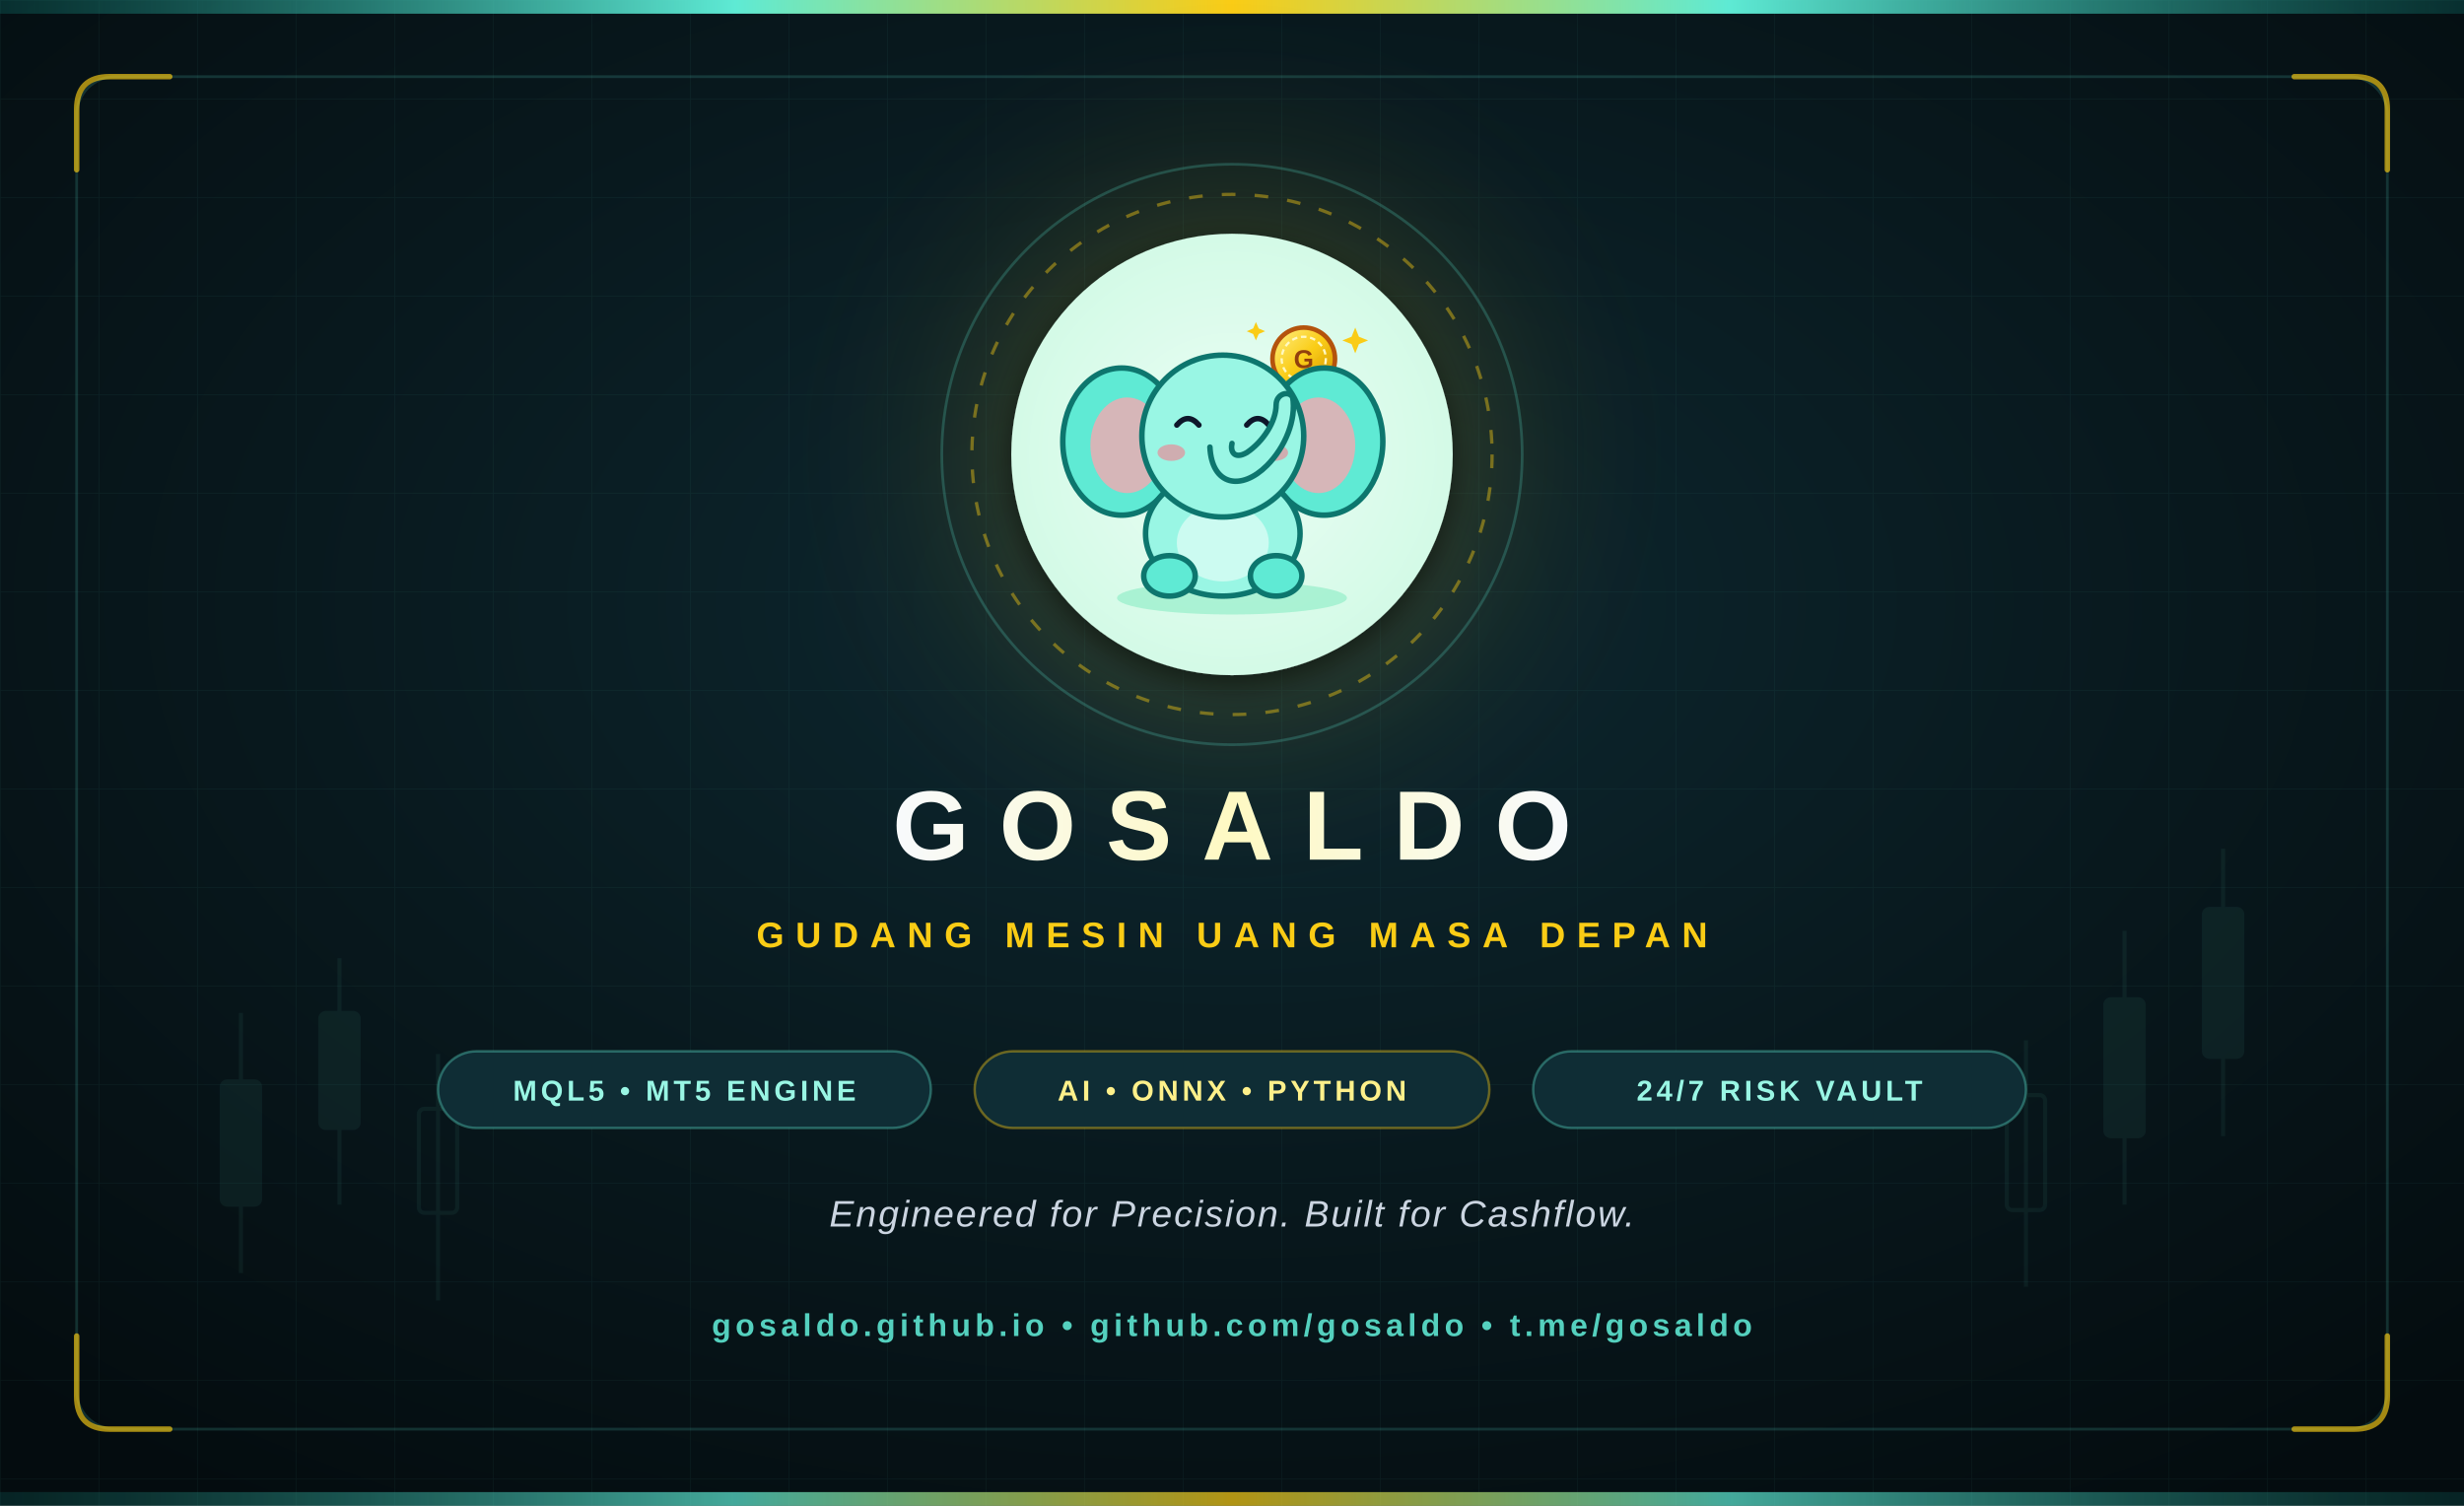
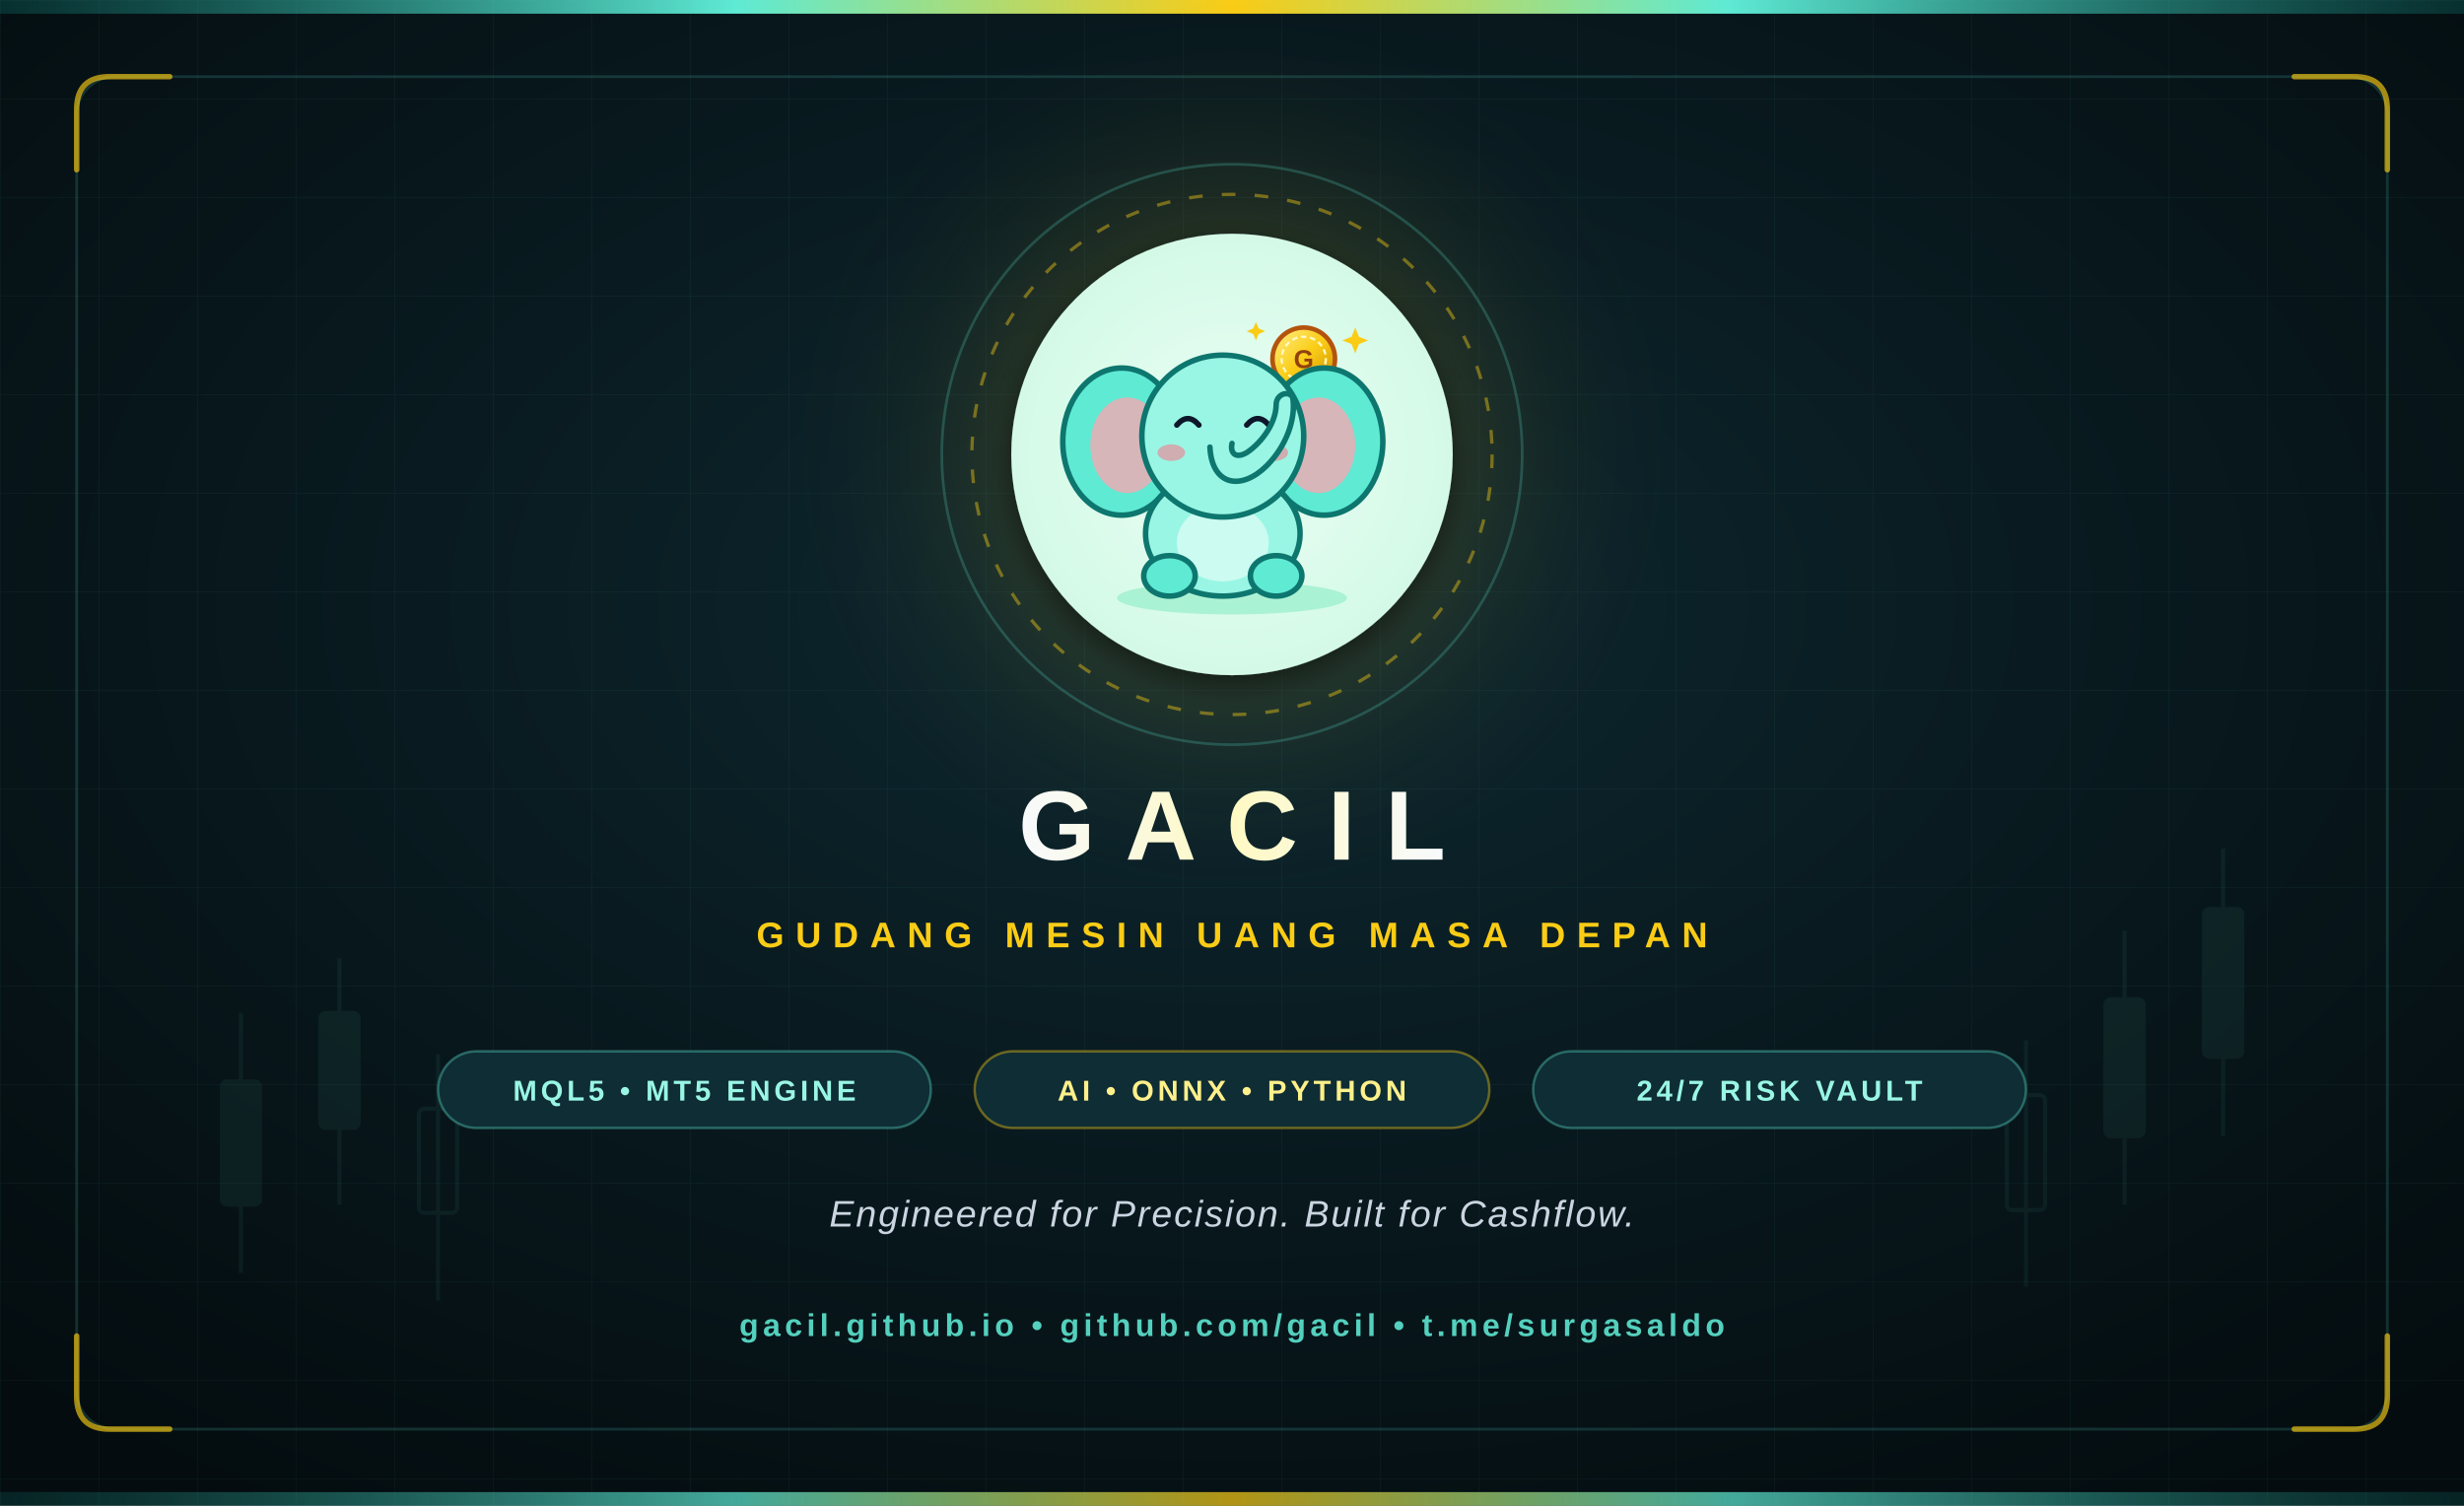
- <svg xmlns="http://www.w3.org/2000/svg" viewBox="0 0 900 550" width="90mm" height="55mm" role="img" aria-label="Kartu Nama GOSALDO (Belakang)">
+ <svg xmlns="http://www.w3.org/2000/svg" viewBox="0 0 900 550" width="90mm" height="55mm" role="img" aria-label="Kartu Nama GACIL (Belakang)">
  <defs>
    <radialGradient id="backBg" cx="50%" cy="40%" r="72%">
      <stop offset="0%" stop-color="#0E2931" />
      <stop offset="55%" stop-color="#08181D" />
      <stop offset="100%" stop-color="#040C0F" />
    </radialGradient>
    <radialGradient id="centerHalo" cx="50%" cy="50%" r="50%">
      <stop offset="0%" stop-color="#5EEAD4" stop-opacity="0.28" />
      <stop offset="50%" stop-color="#FACC15" stop-opacity="0.10" />
      <stop offset="100%" stop-color="#08181D" stop-opacity="0" />
    </radialGradient>
    <linearGradient id="goldWordmark" x1="0%" y1="0%" x2="100%" y2="0%">
      <stop offset="0%" stop-color="#F8FAFC" />
      <stop offset="50%" stop-color="#FEF9C3" />
      <stop offset="100%" stop-color="#F8FAFC" />
    </linearGradient>
    <linearGradient id="goldTrim" x1="0%" y1="0%" x2="100%" y2="0%">
      <stop offset="0%" stop-color="#0F766E" stop-opacity="0.3" />
      <stop offset="30%" stop-color="#5EEAD4" />
      <stop offset="50%" stop-color="#FACC15" />
      <stop offset="70%" stop-color="#5EEAD4" />
      <stop offset="100%" stop-color="#0F766E" stop-opacity="0.3" />
    </linearGradient>
    <radialGradient id="mintBg" cx="50%" cy="50%" r="55%">
      <stop offset="0%" stop-color="#ECFDF5" />
      <stop offset="100%" stop-color="#D1FAE5" />
    </radialGradient>
    <linearGradient id="coinGrad" x1="0%" y1="0%" x2="100%" y2="100%">
      <stop offset="0%" stop-color="#FEF08A" />
      <stop offset="50%" stop-color="#FACC15" />
      <stop offset="100%" stop-color="#CA8A04" />
    </linearGradient>
    <pattern id="backGrid" width="36" height="36" patternUnits="userSpaceOnUse">
      <path d="M 36 0 L 0 0 0 36" fill="none" stroke="#5EEAD4" stroke-width="0.6" stroke-opacity="0.055" />
    </pattern>
    <filter id="backShadow" x="-20%" y="-20%" width="140%" height="140%">
      <feDropShadow dx="0" dy="10" stdDeviation="14" flood-color="#000000" flood-opacity="0.5" />
    </filter>
  </defs>
  <rect x="0" y="0" width="900" height="550" fill="url(#backBg)" />
  <rect x="0" y="0" width="900" height="550" fill="url(#backGrid)" />
  <g opacity="0.06" fill="#5EEAD4" stroke="#5EEAD4" stroke-width="1.5">
    <line x1="88" y1="370" x2="88" y2="465" />
    <rect x="81" y="395" width="14" height="45" rx="2" />
    <line x1="124" y1="350" x2="124" y2="440" />
    <rect x="117" y="370" width="14" height="42" rx="2" />
    <line x1="160" y1="385" x2="160" y2="475" />
    <rect x="153" y="405" width="14" height="38" rx="2" fill="none" />
    <line x1="740" y1="380" x2="740" y2="470" />
    <rect x="733" y="400" width="14" height="42" rx="2" fill="none" />
    <line x1="776" y1="340" x2="776" y2="440" />
    <rect x="769" y="365" width="14" height="50" rx="2" />
    <line x1="812" y1="310" x2="812" y2="415" />
    <rect x="805" y="332" width="14" height="54" rx="2" />
  </g>
  <rect x="0" y="0" width="900" height="5" fill="url(#goldTrim)" />
  <rect x="0" y="545" width="900" height="5" fill="url(#goldTrim)" opacity="0.7" />
  <rect x="28" y="28" width="844" height="494" rx="14" fill="none" stroke="#5EEAD4" stroke-width="1" stroke-opacity="0.16" />
  <g stroke="#FACC15" stroke-width="2" fill="none" stroke-opacity="0.65" stroke-linecap="round">
    <path d="M 28 62 L 28 40 Q 28 28 40 28 L 62 28" />
    <path d="M 838 28 L 860 28 Q 872 28 872 40 L 872 62" />
    <path d="M 28 488 L 28 510 Q 28 522 40 522 L 62 522" />
    <path d="M 838 522 L 860 522 Q 872 522 872 510 L 872 488" />
  </g>
  <circle cx="450" cy="166" r="165" fill="url(#centerHalo)" />
  <circle cx="450" cy="166" r="106" fill="none" stroke="#5EEAD4" stroke-width="1" stroke-opacity="0.22" />
  <circle cx="450" cy="166" r="95" fill="none" stroke="#FACC15" stroke-width="1.2" stroke-opacity="0.42" stroke-dasharray="5 7" />
  <g transform="translate(364, 80) scale(0.3359375)" filter="url(#backShadow)">
    <circle cx="256" cy="256" r="240" fill="url(#mintBg)" />
    <ellipse cx="256" cy="412" rx="125" ry="18" fill="#6EE7B7" opacity="0.45" />
    <g transform="translate(334, 152)">
      <circle cx="0" cy="0" r="34" fill="url(#coinGrad)" stroke="#B45309" stroke-width="5" />
      <circle cx="0" cy="0" r="24" fill="none" stroke="#FEF9C3" stroke-width="2.5" stroke-dasharray="6 4" />
      <text x="0" y="10" text-anchor="middle" font-family="'Segoe UI', Arial, sans-serif" font-size="28" font-weight="900" fill="#92400E">G</text>
    </g>
    <g fill="#FACC15">
      <polygon points="390,118 394,128 404,132 394,136 390,146 386,136 376,132 386,128" />
      <polygon points="282,112 285,119 292,122 285,125 282,132 279,125 272,122 279,119" />
    </g>
    <ellipse cx="136" cy="242" rx="64" ry="80" fill="#5EEAD4" stroke="#0F766E" stroke-width="6" />
    <ellipse cx="142" cy="246" rx="40" ry="52" fill="#FDA4AF" opacity="0.75" />
    <ellipse cx="356" cy="242" rx="64" ry="80" fill="#5EEAD4" stroke="#0F766E" stroke-width="6" />
    <ellipse cx="350" cy="246" rx="40" ry="52" fill="#FDA4AF" opacity="0.75" />
    <ellipse cx="246" cy="342" rx="84" ry="68" fill="#99F6E4" stroke="#0F766E" stroke-width="6" />
    <ellipse cx="246" cy="352" rx="50" ry="42" fill="#CCFBF1" />
    <ellipse cx="188" cy="388" rx="28" ry="22" fill="#5EEAD4" stroke="#0F766E" stroke-width="6" />
    <ellipse cx="304" cy="388" rx="28" ry="22" fill="#5EEAD4" stroke="#0F766E" stroke-width="6" />
    <circle cx="246" cy="236" r="88" fill="#99F6E4" stroke="#0F766E" stroke-width="6" />
    <ellipse cx="190" cy="254" rx="15" ry="9" fill="#FB7185" opacity="0.55" />
    <ellipse cx="302" cy="254" rx="15" ry="9" fill="#FB7185" opacity="0.55" />
    <path d="M 196 224 Q 208 210 220 224" fill="none" stroke="#0F172A" stroke-width="6" stroke-linecap="round" />
    <path d="M 272 224 Q 284 210 296 224" fill="none" stroke="#0F172A" stroke-width="6" stroke-linecap="round" />
    <path d="M 232 248 C 234 290, 266 296, 294 268 C 314 248, 326 218, 322 194 C 318 186, 304 190, 304 202 C 304 220, 290 242, 272 254 C 258 262, 254 252, 256 244" fill="#99F6E4" stroke="#0F766E" stroke-width="6" stroke-linecap="round" stroke-linejoin="round" />
  </g>
-   <text x="450" y="314" text-anchor="middle" font-family="'Segoe UI', 'Helvetica Neue', Arial, sans-serif" font-size="36" font-weight="800" letter-spacing="11" fill="url(#goldWordmark)">GOSALDO</text>
+   <text x="450" y="314" text-anchor="middle" font-family="'Segoe UI', 'Helvetica Neue', Arial, sans-serif" font-size="36" font-weight="800" letter-spacing="11" fill="url(#goldWordmark)">GACIL</text>
  <text x="450" y="346" text-anchor="middle" font-family="'Segoe UI', 'Helvetica Neue', Arial, sans-serif" font-size="13" font-weight="700" letter-spacing="4.2" fill="#FACC15">GUDANG MESIN UANG MASA DEPAN</text>
  <line x1="330" y1="366" x2="570" y2="366" stroke="url(#goldTrim)" stroke-width="1.8" opacity="0.9" />
  <g font-family="'Segoe UI', 'Helvetica Neue', Arial, sans-serif" font-size="10.5" font-weight="700" letter-spacing="1.4" fill="#99F6E4">
    <rect x="160" y="384" width="180" height="28" rx="14" fill="#0F2D35" stroke="#5EEAD4" stroke-width="0.9" stroke-opacity="0.35" />
    <text x="250" y="402" text-anchor="middle">MQL5 • MT5 ENGINE</text>
    <rect x="356" y="384" width="188" height="28" rx="14" fill="#0F2D35" stroke="#FACC15" stroke-width="0.9" stroke-opacity="0.4" />
    <text x="450" y="402" text-anchor="middle" fill="#FEF08A">AI • ONNX • PYTHON</text>
    <rect x="560" y="384" width="180" height="28" rx="14" fill="#0F2D35" stroke="#5EEAD4" stroke-width="0.9" stroke-opacity="0.35" />
    <text x="650" y="402" text-anchor="middle">24/7 RISK VAULT</text>
  </g>
  <text x="450" y="448" text-anchor="middle" font-family="'Segoe UI', 'Helvetica Neue', Arial, sans-serif" font-size="13.5" font-style="italic" letter-spacing="0.7" fill="#CBD5E1">Engineered for Precision. Built for Cashflow.</text>
-   <text x="450" y="488" text-anchor="middle" font-family="'Segoe UI', 'Helvetica Neue', Arial, sans-serif" font-size="11.5" font-weight="600" letter-spacing="1.6" fill="#5EEAD4" opacity="0.88">gosaldo.github.io   •   github.com/gosaldo   •   t.me/gosaldo</text>
+   <text x="450" y="488" text-anchor="middle" font-family="'Segoe UI', 'Helvetica Neue', Arial, sans-serif" font-size="11.5" font-weight="600" letter-spacing="1.6" fill="#5EEAD4" opacity="0.88">gacil.github.io   •   github.com/gacil   •   t.me/surgasaldo</text>
</svg>
